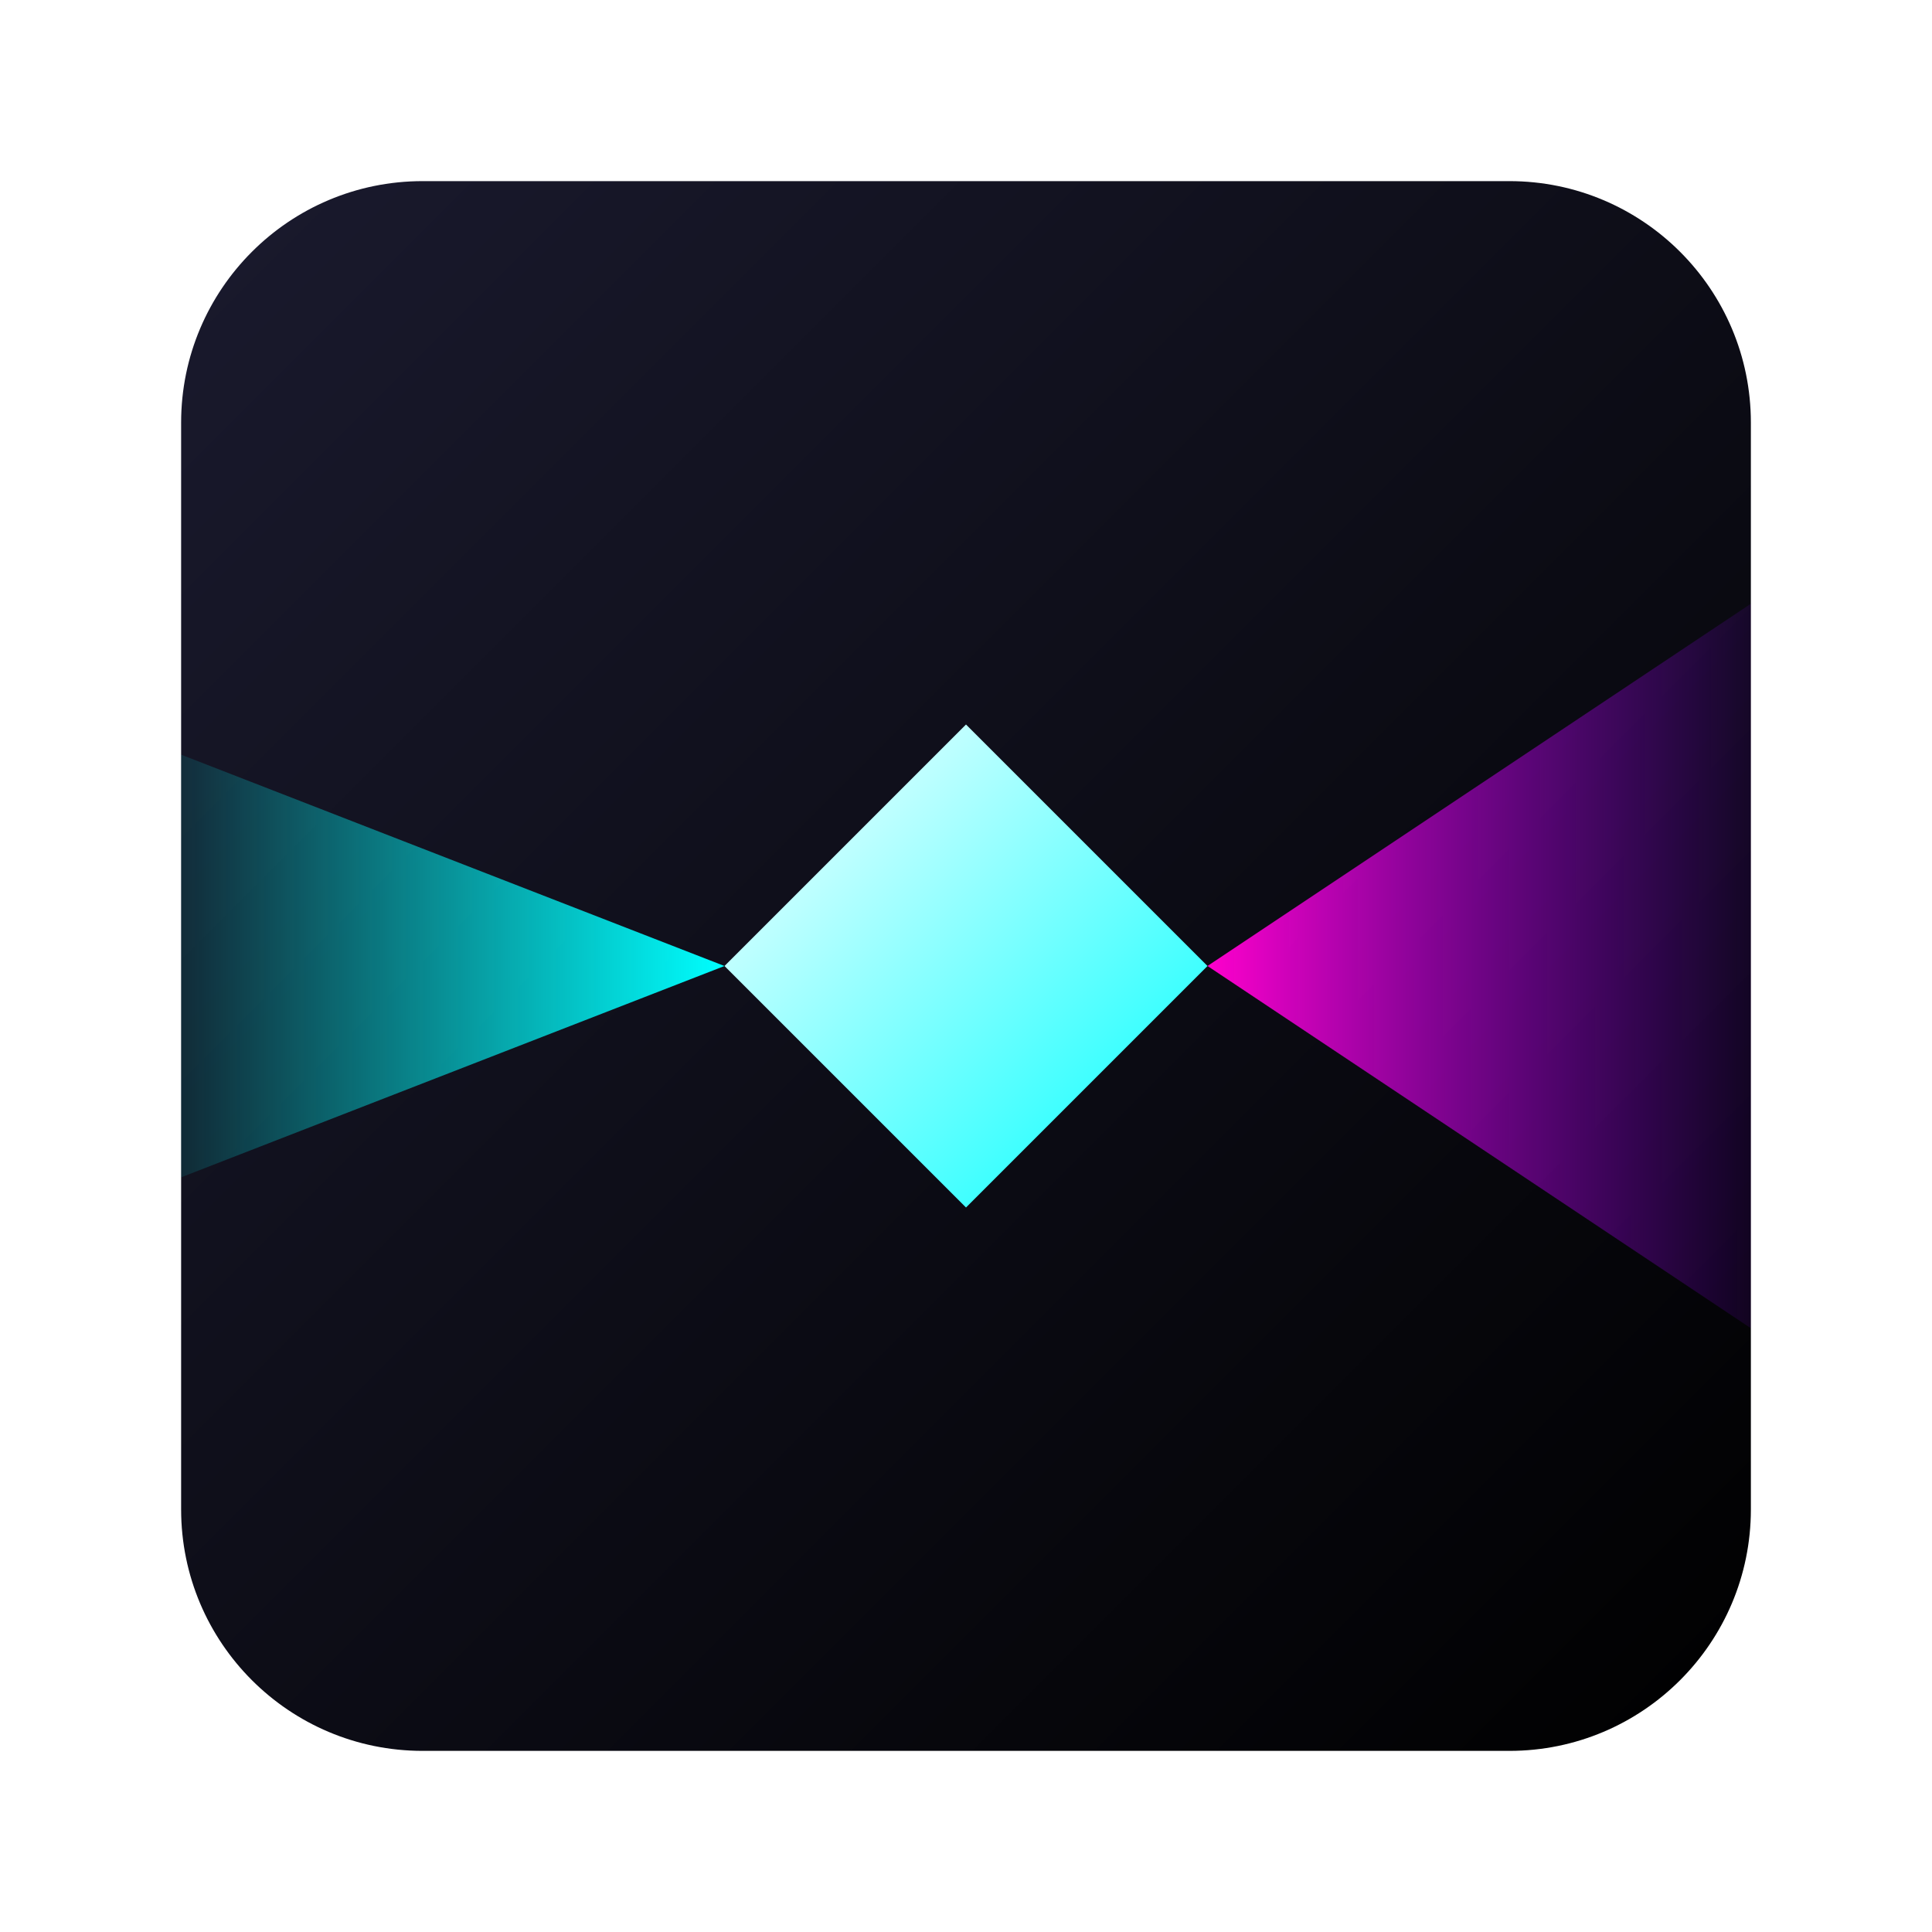
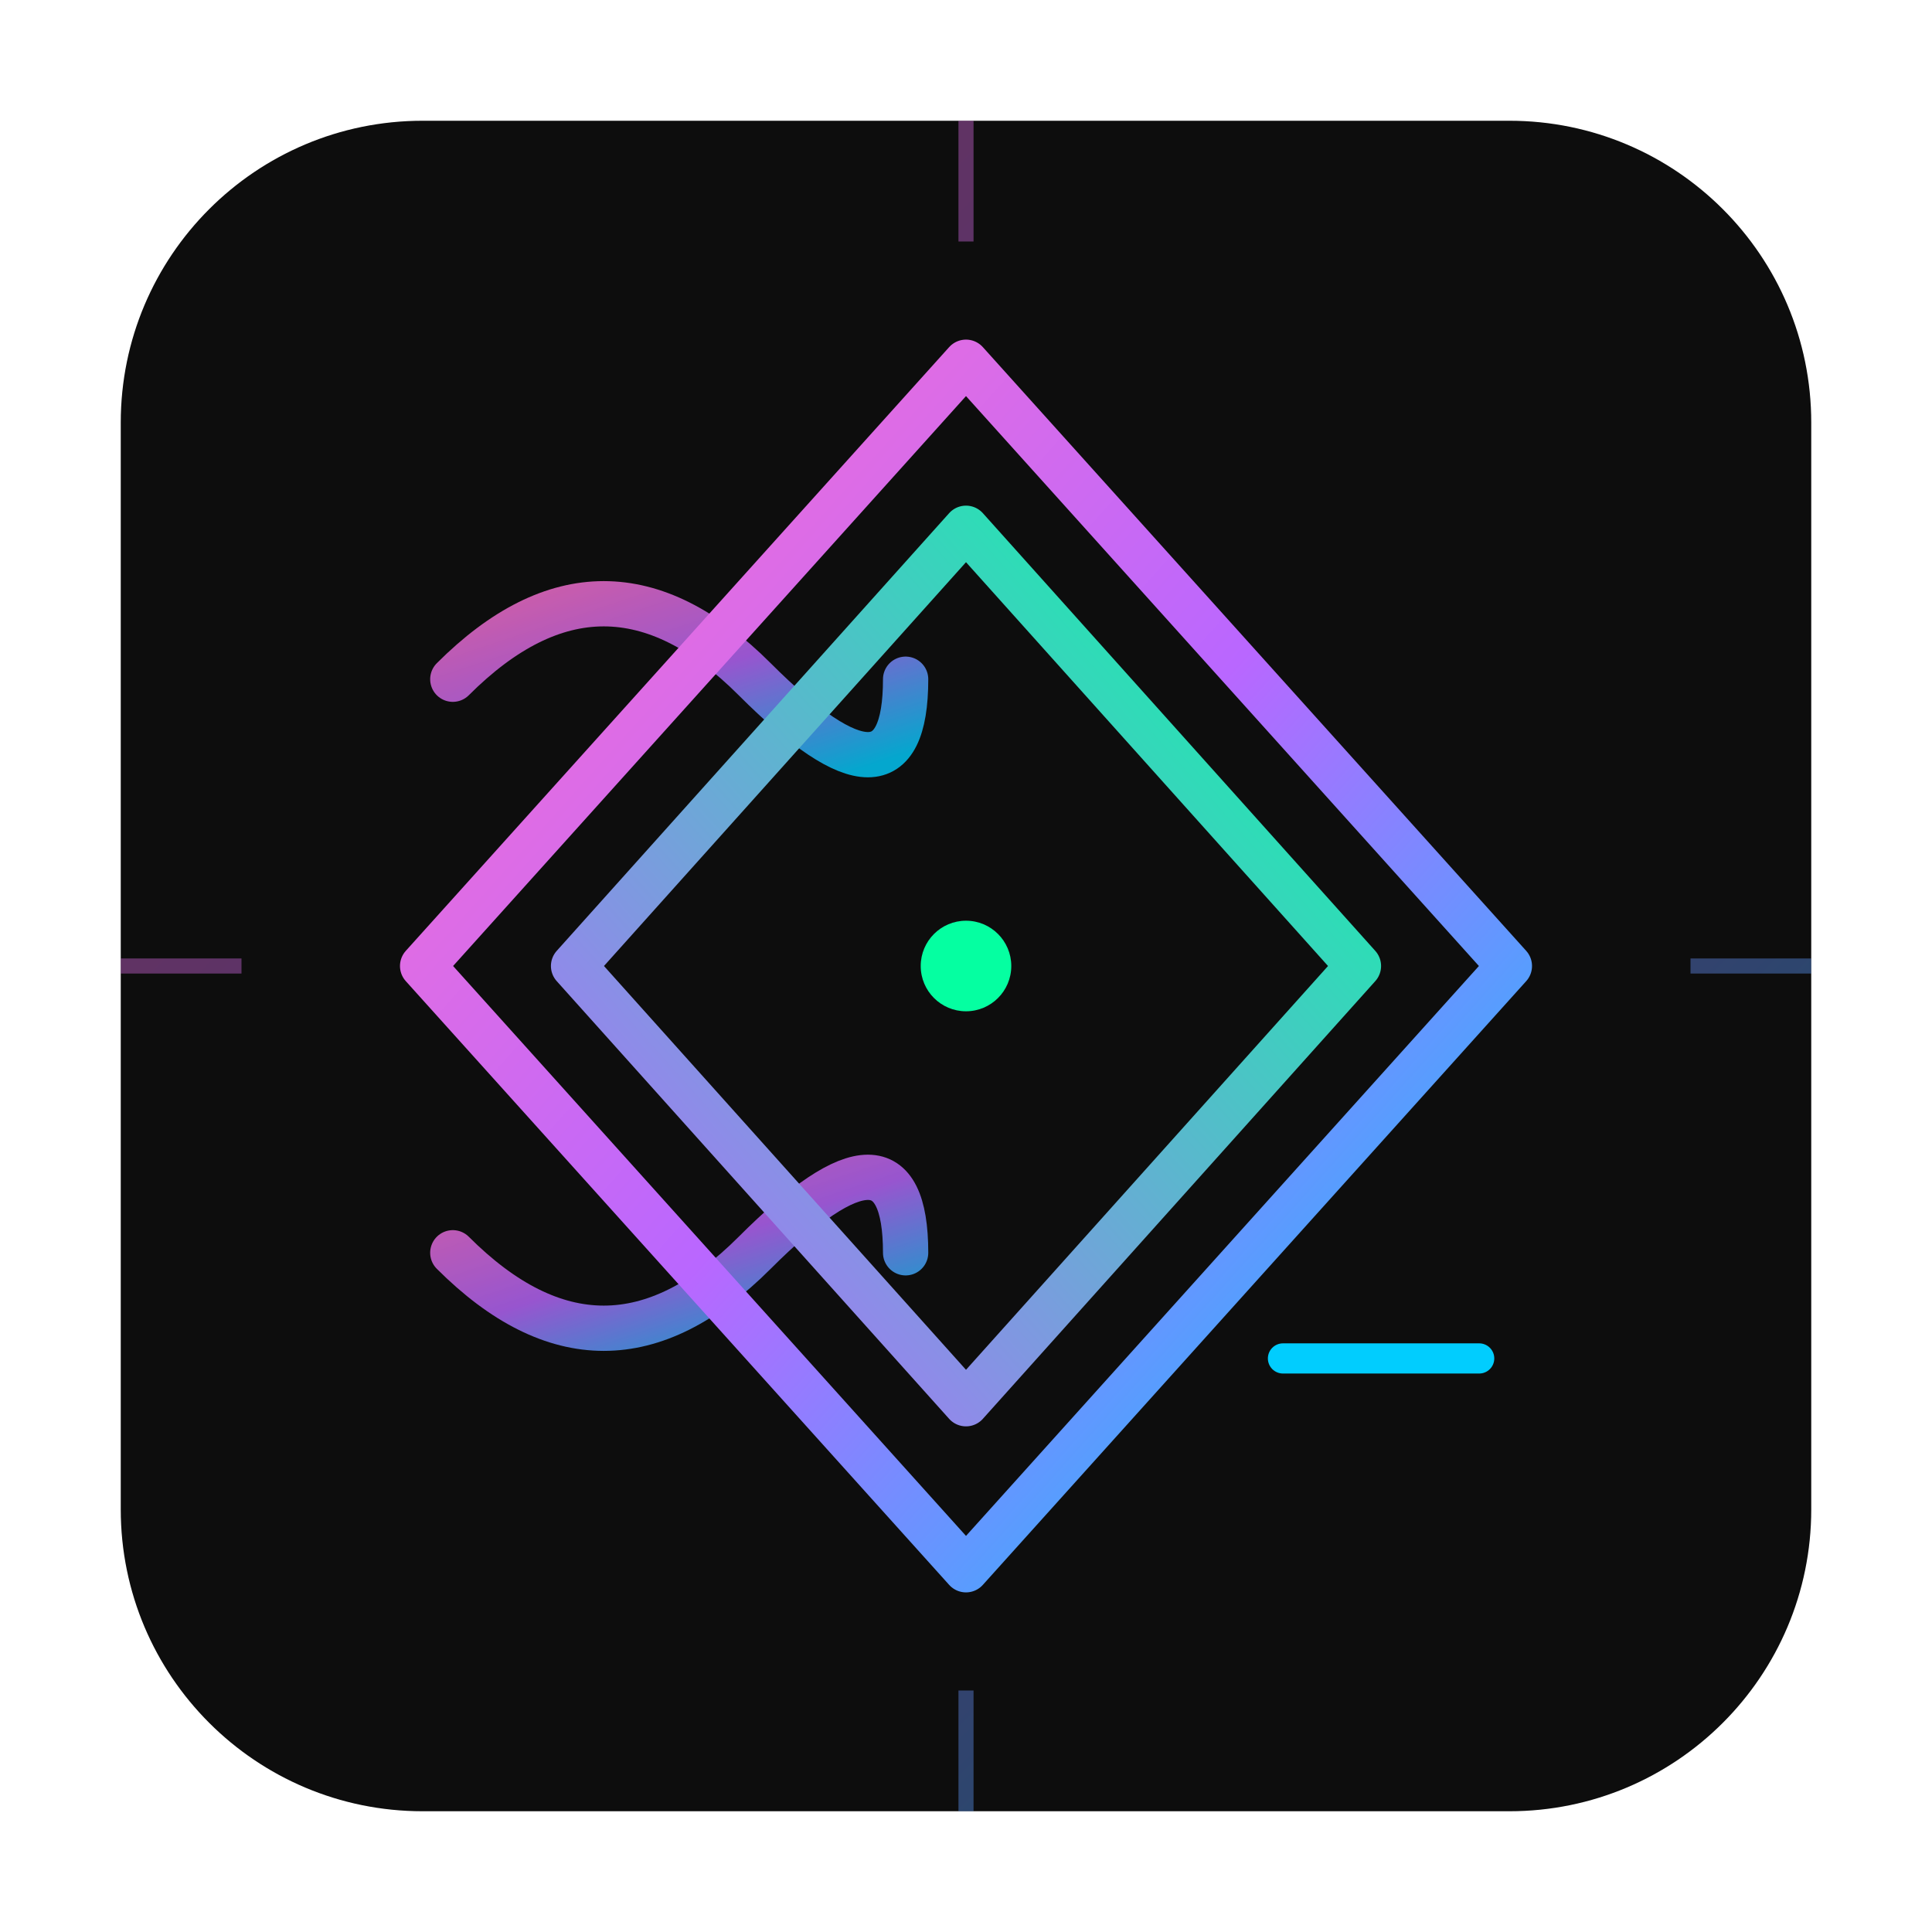
<svg xmlns="http://www.w3.org/2000/svg" width="512" height="512" viewBox="0 0 512 512">
  <defs>
-     <linearGradient id="bg_grad" x1="0%" y1="0%" x2="100%" y2="100%">
-       <stop offset="0%" style="stop-color:#1a1a2e;stop-opacity:1" />
-       <stop offset="100%" style="stop-color:#000000;stop-opacity:1" />
+     <linearGradient id="g1" x1="0%" y1="0%" x2="100%" y2="100%">
+       <stop offset="0%" stop-color="#ff71ce" />
+       <stop offset="50%" stop-color="#b967ff" />
+       <stop offset="100%" stop-color="#01cdfe" />
    </linearGradient>
-     <linearGradient id="beam_in" x1="0%" y1="50%" x2="100%" y2="50%">
-       <stop offset="0%" style="stop-color:#00ffff;stop-opacity:0.1" />
-       <stop offset="100%" style="stop-color:#00ffff;stop-opacity:1" />
-     </linearGradient>
-     <linearGradient id="core_glow" x1="0%" y1="0%" x2="100%" y2="100%">
-       <stop offset="0%" style="stop-color:#ffffff;stop-opacity:1" />
-       <stop offset="100%" style="stop-color:#00ffff;stop-opacity:1" />
-     </linearGradient>
-     <linearGradient id="beam_out" x1="0%" y1="50%" x2="100%" y2="50%">
-       <stop offset="0%" style="stop-color:#ff00cc;stop-opacity:1" />
-       <stop offset="100%" style="stop-color:#8800ff;stop-opacity:0.1" />
+     <linearGradient id="g2" x1="100%" y1="0%" x2="0%" y2="100%">
+       <stop offset="0%" stop-color="#05ffa1" />
+       <stop offset="100%" stop-color="#b967ff" />
    </linearGradient>
  </defs>
-   <rect x="48" y="48" width="416" height="416" rx="64" fill="url(#bg_grad)" />
-   <path d="M 48 200 L 192 256 L 48 312 Z" fill="url(#beam_in)" />
-   <path d="M 320 256 L 464 160 L 464 352 Z" fill="url(#beam_out)" />
-   <path d="M 192 256 L 256 192 L 320 256 L 256 320 Z" fill="url(#core_glow)" />
+   <rect x="32" y="32" width="448" height="448" rx="80" fill="#0d0d0d" />
+   <g stroke-width="12" fill="none" stroke-linecap="round" stroke-linejoin="round">
+     <path d="M120 180 Q 160 140 200 180 T 240 180" stroke="url(#g1)" opacity="0.8" />
+     <path d="M120 256 H 220" stroke="url(#g1)" opacity="0.6" />
+     <path d="M120 332 Q 160 372 200 332 T 240 332" stroke="url(#g1)" opacity="0.8" />
+     <path d="M256 96 L 400 256 L 256 416 L 112 256 Z" stroke="url(#g1)" />
+     <path d="M256 140 L 360 256 L 256 372 L 152 256 Z" stroke="url(#g2)" />
+     <path d="M280 180 H 392" stroke="url(#g2)" />
+     <path d="M300 256 H 392" stroke="url(#g2)" />
+     <path d="M280 332 H 392" stroke="url(#g2)" />
+     <path d="M340 360 H 392" stroke="#01cdfe" stroke-width="8" />
+   </g>
+   <circle cx="256" cy="256" r="12" fill="#05ffa1" />
+   <path d="M256 32 V 64 M256 448 V 480 M32 256 H 64 M448 256 H 480" stroke="url(#g1)" stroke-width="4" opacity="0.4" />
</svg>
